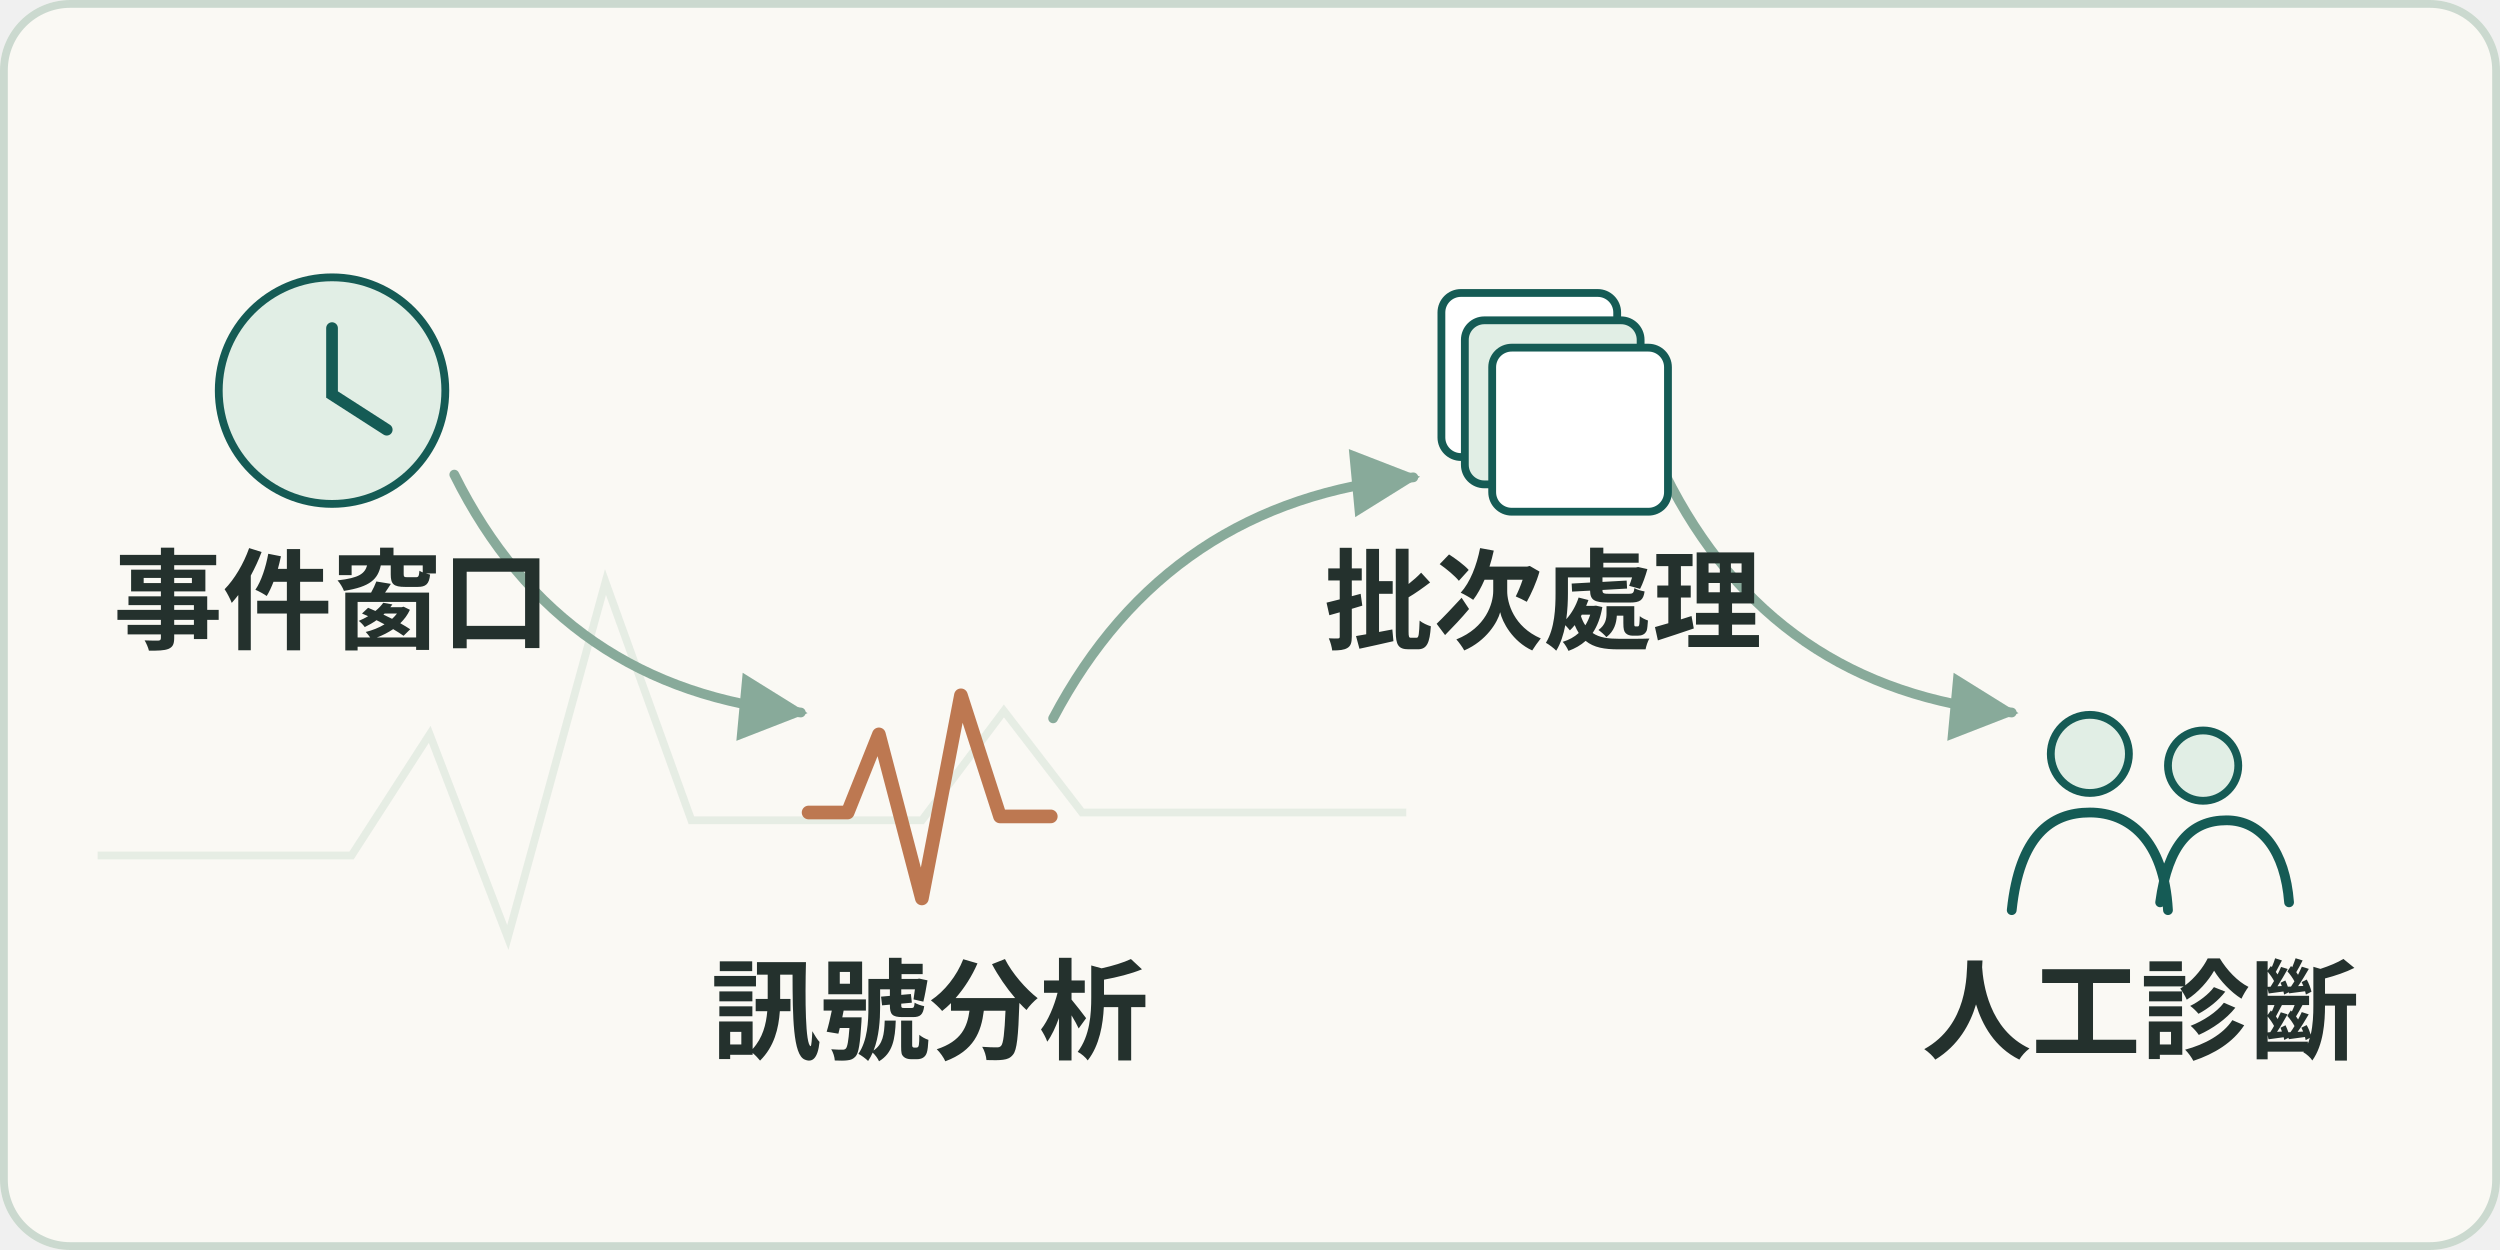
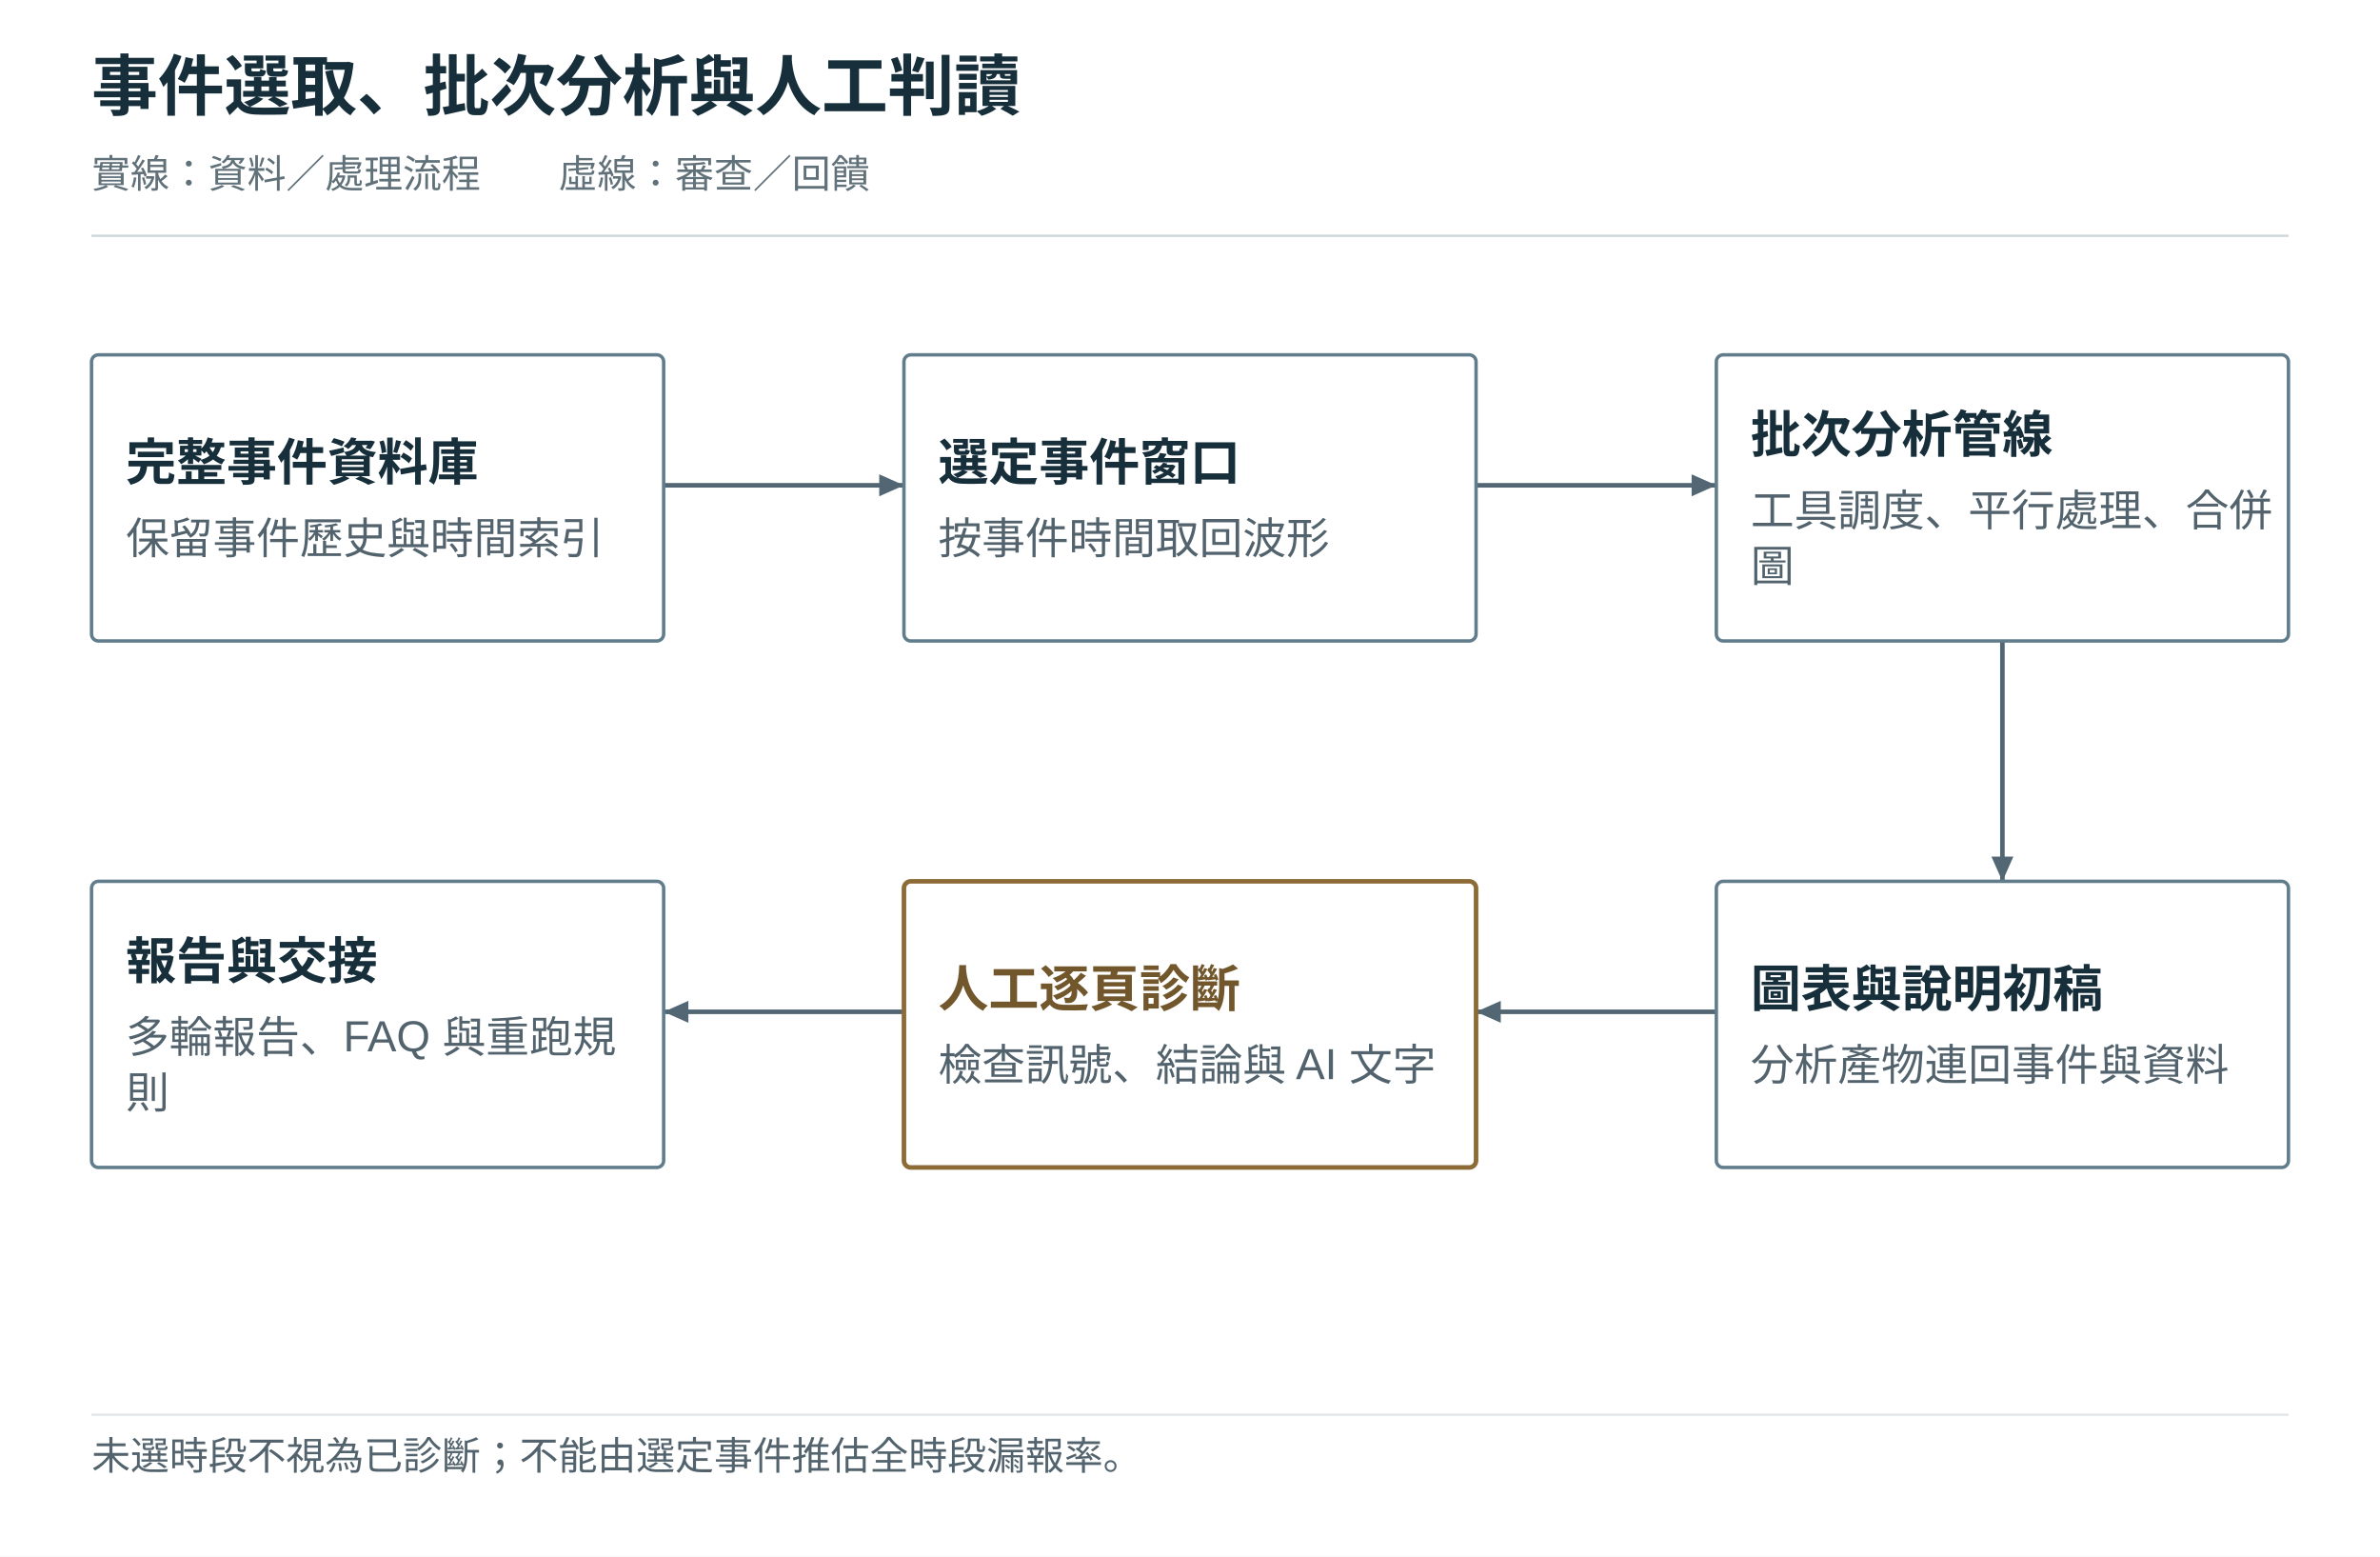
- <svg xmlns="http://www.w3.org/2000/svg" viewBox="0 0 640 320" role="img" aria-labelledby="title desc">
+ <svg xmlns="http://www.w3.org/2000/svg" viewBox="0 0 1040 680" role="img" aria-labelledby="title desc" lang="zh-Hant">
  <defs>
-     <marker id="arrow-event-analysis" viewBox="0 0 10 10" refX="9" refY="5" markerWidth="7" markerHeight="7" orient="auto-start-reverse">
-       <path d="M0 0L10 5 0 10Z" fill="#88aa9a" />
+     <marker id="event-analysis-zh" viewBox="0 0 10 10" refX="9" refY="5" markerWidth="6" markerHeight="6" orient="auto">
+       <path d="M0 1L9 5L0 9Z" fill="#526773" />
    </marker>
  </defs>
-   <rect width="640" height="320" rx="18" fill="#faf9f4" />
-   <rect x="1" y="1" width="638" height="318" rx="17" fill="none" stroke="#cbd9cf" stroke-width="2" />
-   <g opacity=".65">
-     <path d="M25 219h65l20-31 20 52 25-91 22 61h59l21-28 20 26h83" fill="none" stroke="#dce6dc" stroke-width="2" />
-   </g>
-   <path d="M116.3 121.5 Q143.7 176.7 205.0 182.4" fill="none" stroke="#88aa9a" stroke-width="2.5" stroke-linecap="round" marker-end="url(#arrow-event-analysis)" />
-   <path d="M269.6 183.9 Q299.0 128.1 361.8 122.2" fill="none" stroke="#88aa9a" stroke-width="2.5" stroke-linecap="round" marker-end="url(#arrow-event-analysis)" />
-   <path d="M426.3 121.5 Q453.7 176.7 515.0 182.4" fill="none" stroke="#88aa9a" stroke-width="2.5" stroke-linecap="round" marker-end="url(#arrow-event-analysis)" />
-   <g transform="translate(85 100)">
-     <circle r="29" fill="#e1eee5" stroke="#155b55" stroke-width="2" />
-     <path d="M0-16V1l14 9" fill="none" stroke="#155b55" stroke-width="3" stroke-linecap="round" />
-     <text x="0" y="64" text-anchor="middle" fill="#24312d" font-family="Noto Sans TC,Microsoft JhengHei,Arial,sans-serif" font-weight="700" font-size="28">事件窗口</text>
-   </g>
-   <g transform="translate(238 205)">
-     <path d="M-31 3h10l8-20 11 42 10-52 10 31h13" fill="none" stroke="#bd7851" stroke-width="3.5" stroke-linecap="round" stroke-linejoin="round" />
-     <text x="0" y="64" text-anchor="middle" fill="#24312d" font-family="Noto Sans TC,Microsoft JhengHei,Arial,sans-serif" font-weight="700" font-size="28">訊號分析</text>
-   </g>
-   <g transform="translate(395 100)">
-     <rect x="-26" y="-25" width="45" height="42" rx="5" fill="#fff" stroke="#155b55" stroke-width="2" />
-     <rect x="-20" y="-18" width="45" height="42" rx="5" fill="#e1eee5" stroke="#155b55" stroke-width="2" />
-     <rect x="-13" y="-11" width="45" height="42" rx="5" fill="#fff" stroke="#155b55" stroke-width="2" />
-     <text x="0" y="64" text-anchor="middle" fill="#24312d" font-family="Noto Sans TC,Microsoft JhengHei,Arial,sans-serif" font-weight="700" font-size="28">批次處理</text>
-   </g>
-   <g transform="translate(548 205)">
-     <circle cx="-13" cy="-12" r="10" fill="#e1eee5" stroke="#155b55" stroke-width="2" />
-     <circle cx="16" cy="-9" r="9" fill="#e1eee5" stroke="#155b55" stroke-width="2" />
-     <path d="M-33 28c2-19 10-25 20-25s19 7 20 25M5 26c2-15 8-21 17-21s15 8 16 21" fill="none" stroke="#155b55" stroke-width="2.5" stroke-linecap="round" />
-     <text x="0" y="64" text-anchor="middle" fill="#24312d" font-family="Noto Sans TC,Microsoft JhengHei,Arial,sans-serif" font-weight="700" font-size="28">人工診斷</text>
+   <rect width="1040" height="680" fill="#fff" />
+   <g font-family="Arial,Microsoft JhengHei,sans-serif">
+     <text x="40" y="48" fill="#172e3b" font-size="29" font-weight="600">
+       <tspan x="40" dy="0">事件選取、批次分析與人工判讀</tspan>
+     </text>
+     <text x="40" y="82" fill="#61717a" font-size="17">
+       <tspan x="40" dy="0">實線：資料／處理流程　　虛線：審查／回饋</tspan>
+     </text>
+     <path d="M40 103H1000" stroke="#ccd5da" />
+     <path d="M290 212H395" fill="none" stroke="#526773" stroke-width="2" marker-end="url(#event-analysis-zh)" />
+     <path d="M645 212H750" fill="none" stroke="#526773" stroke-width="2" marker-end="url(#event-analysis-zh)" />
+     <path d="M875 270V385" fill="none" stroke="#526773" stroke-width="2" marker-end="url(#event-analysis-zh)" />
+     <path d="M750 442H645" fill="none" stroke="#526773" stroke-width="2" marker-end="url(#event-analysis-zh)" />
+     <path d="M395 442H290" fill="none" stroke="#526773" stroke-width="2" marker-end="url(#event-analysis-zh)" />
+     <rect x="40" y="155" width="250" height="125" rx="3" fill="#fff" stroke="#617d8c" stroke-width="1.5" />
+     <text x="55" y="209.76" fill="#172e3b" font-size="22" font-weight="600">
+       <tspan x="55" dy="0">完整事件資料庫</tspan>
+     </text>
+     <text x="55" y="241.92" fill="#52636d" font-size="19">
+       <tspan x="55" dy="0">保留事件歷史與時間索引</tspan>
+     </text>
+     <rect x="395" y="155" width="250" height="125" rx="3" fill="#fff" stroke="#617d8c" stroke-width="1.5" />
+     <text x="410" y="209.76" fill="#172e3b" font-size="22" font-weight="600">
+       <tspan x="410" dy="0">選定事件窗口</tspan>
+     </text>
+     <text x="410" y="241.92" fill="#52636d" font-size="19">
+       <tspan x="410" dy="0">按事件時間取回波形</tspan>
+     </text>
+     <rect x="750" y="155" width="250" height="125" rx="3" fill="#fff" stroke="#617d8c" stroke-width="1.5" />
+     <text x="765" y="197.6" fill="#172e3b" font-size="22" font-weight="600">
+       <tspan x="765" dy="0">批次分析管線</tspan>
+     </text>
+     <text x="765" y="229.76" fill="#52636d" font-size="19">
+       <tspan x="765" dy="0">工具調度、平行處理、合併</tspan>
+       <tspan x="765" dy="24.32">圖</tspan>
+     </text>
+     <rect x="750" y="385" width="250" height="125" rx="3" fill="#fff" stroke="#617d8c" stroke-width="1.5" />
+     <text x="765" y="439.76" fill="#172e3b" font-size="22" font-weight="600">
+       <tspan x="765" dy="0">圖表與說明初稿</tspan>
+     </text>
+     <text x="765" y="471.92" fill="#52636d" font-size="19">
+       <tspan x="765" dy="0">分析產物連回事件與資料</tspan>
+     </text>
+     <rect x="395" y="385" width="250" height="125" rx="3" fill="#fff" stroke="#8c6b37" stroke-width="2" />
+     <text x="410" y="439.76" fill="#71572b" font-size="22" font-weight="600">
+       <tspan x="410" dy="0">人工逐頁診斷</tspan>
+     </text>
+     <text x="410" y="471.92" fill="#52636d" font-size="19">
+       <tspan x="410" dy="0">檢查訊號、結論與 AI 文字</tspan>
+     </text>
+     <rect x="40" y="385" width="250" height="125" rx="3" fill="#fff" stroke="#617d8c" stroke-width="1.5" />
+     <text x="55" y="427.6" fill="#172e3b" font-size="22" font-weight="600">
+       <tspan x="55" dy="0">報告與交接</tspan>
+     </text>
+     <text x="55" y="459.76" fill="#52636d" font-size="19">
+       <tspan x="55" dy="0">多輪報告、FAQ 與重跑規</tspan>
+       <tspan x="55" dy="24.32">則</tspan>
+     </text>
+     <path d="M40 618H1000" stroke="#e0e5e8" />
+     <text x="40" y="642" fill="#52636d" font-size="17">
+       <tspan x="40" dy="0">未選時段不視為已診斷；不能由選定事件推估全時段漏報率。</tspan>
+     </text>
  </g>
</svg>
